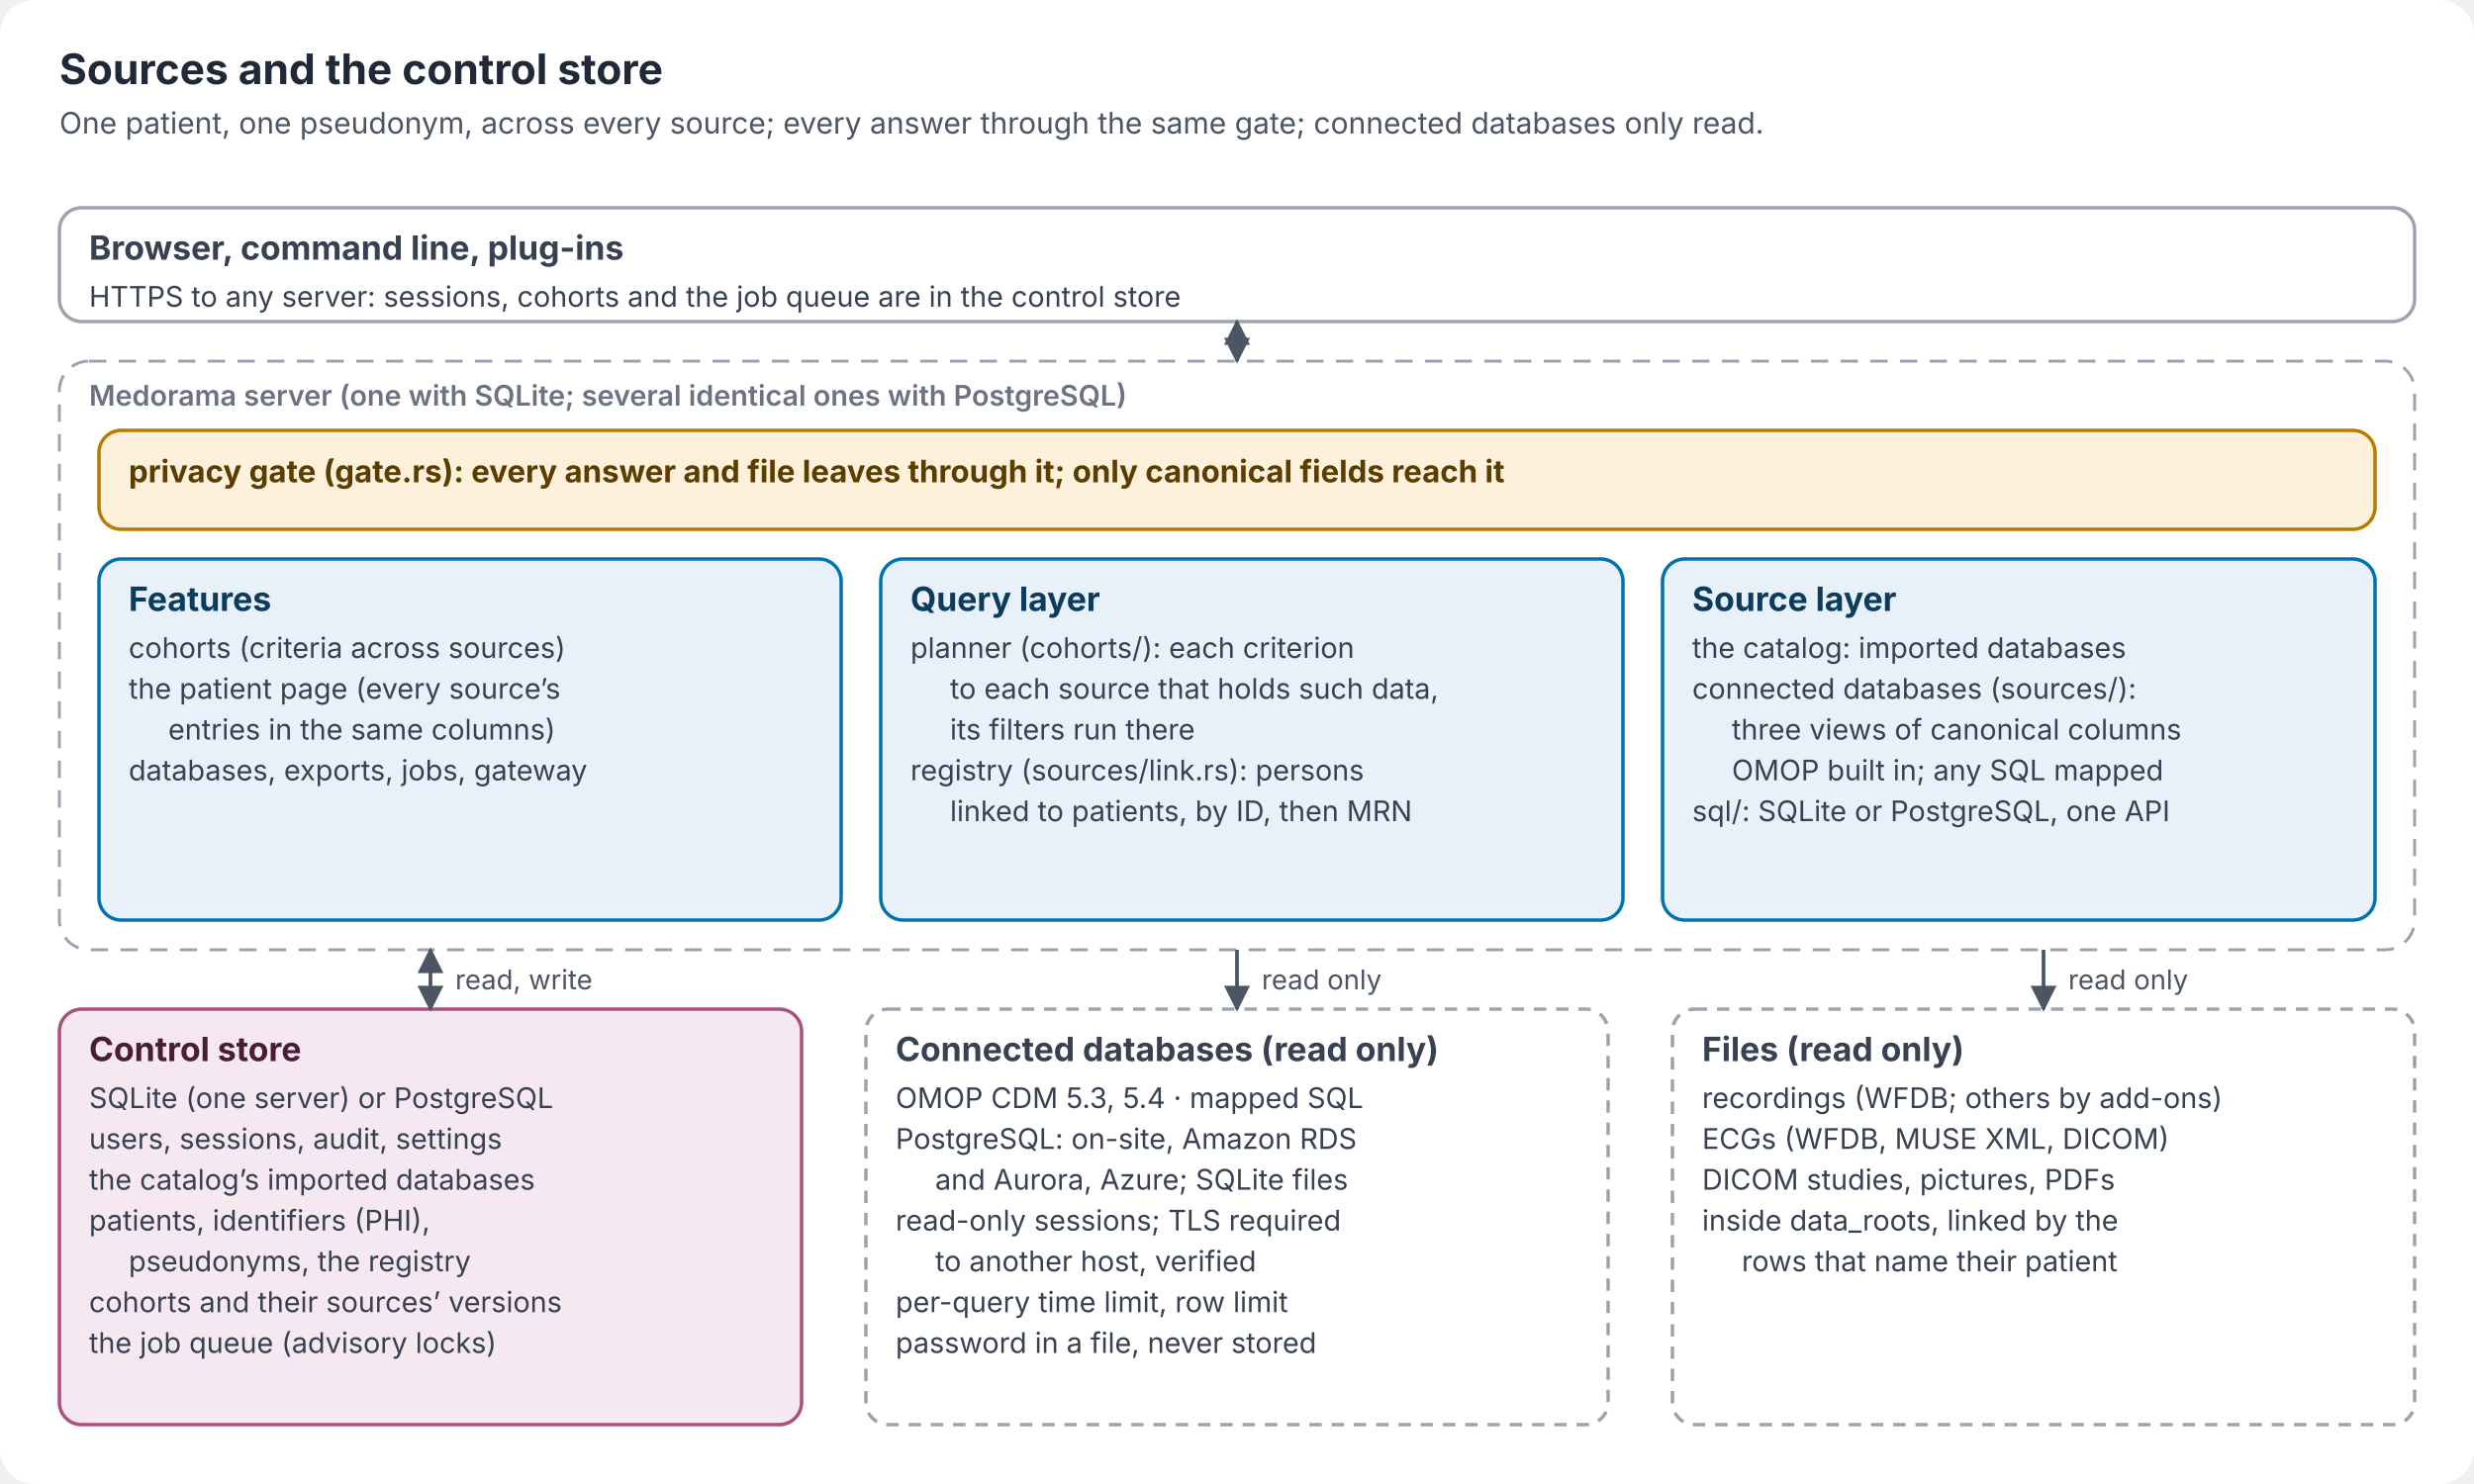
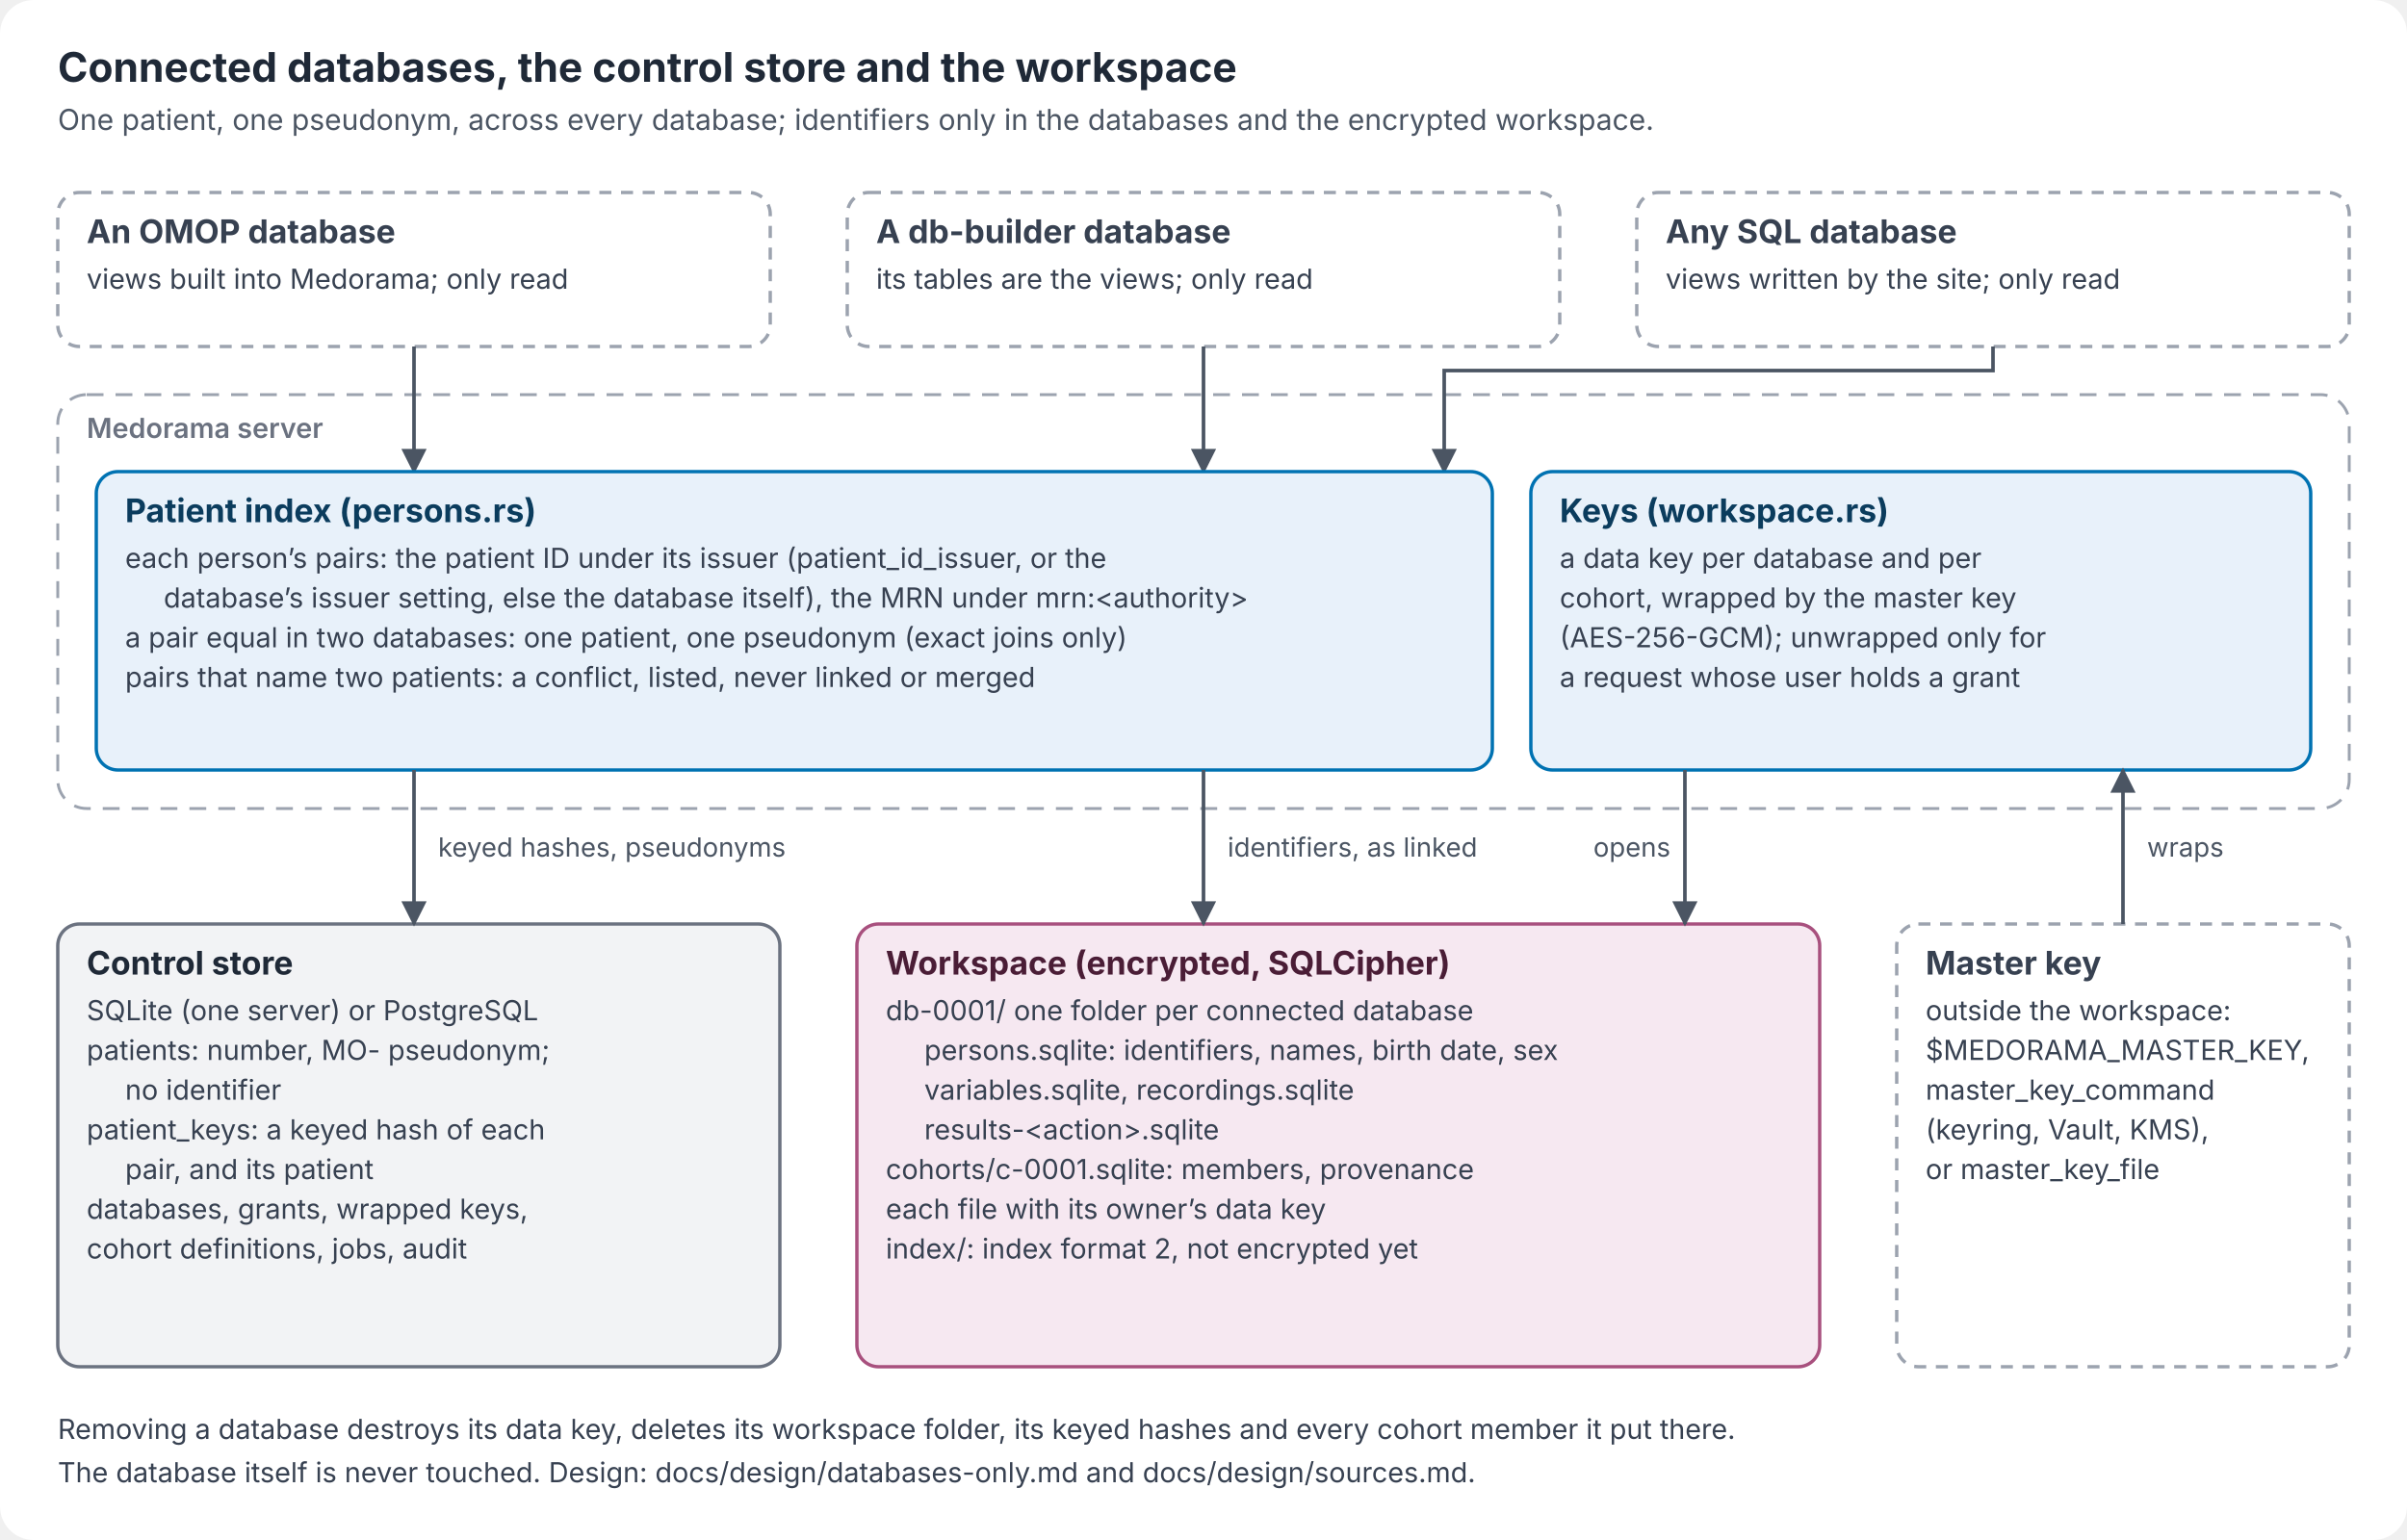
- <svg xmlns="http://www.w3.org/2000/svg" viewBox="0 0 1000 600" width="1000" height="600" role="img" aria-labelledby="t d">
+ <svg xmlns="http://www.w3.org/2000/svg" viewBox="0 0 1000 640" width="1000" height="640" role="img" aria-labelledby="t d">
  <defs>
    <marker id="a" viewBox="0 0 10 10" refX="9" refY="5" markerWidth="7" markerHeight="7" orient="auto-start-reverse">
      <path d="M0 0L10 5L0 10z" fill="#4B5563" />
    </marker>
    <marker id="ag" viewBox="0 0 10 10" refX="9" refY="5" markerWidth="7" markerHeight="7" orient="auto-start-reverse">
      <path d="M0 0L10 5L0 10z" fill="#B97A00" />
    </marker>
  </defs>
-   <rect x="0" y="0" width="1000" height="600" rx="14" fill="#FFFFFF" />
+   <rect x="0" y="0" width="1000" height="640" rx="14" fill="#FFFFFF" />
  <g font-family="Inter, -apple-system, 'Segoe UI', Roboto, Helvetica, Arial, sans-serif" font-size="13" fill="#1F2937">
-     <text x="24" y="34" font-size="17" font-weight="700" fill="#1F2937" text-anchor="start">Sources and the control store</text>
-     <text x="24" y="54" font-size="12" font-weight="400" fill="#4B5563" text-anchor="start">One patient, one pseudonym, across every source; every answer through the same gate; connected databases only read.</text>
-     <rect x="24" y="84" width="952" height="46" rx="9" fill="#FFFFFF" stroke="#9CA3AF" stroke-width="1.4" />
-     <text x="36" y="105" font-size="13.5" font-weight="650" fill="#374151" text-anchor="start">Browser, command line, plug-ins</text>
-     <text x="36" y="124.0" font-size="11.5" font-weight="400" fill="#374151" text-anchor="start">HTTPS to any server: sessions, cohorts and the job queue are in the control store</text>
-     <rect x="24" y="146" width="952" height="238" rx="12" fill="none" stroke="#9CA3AF" stroke-width="1.2" stroke-dasharray="7 5" />
-     <text x="36" y="164" font-size="11.5" font-weight="600" fill="#6B7280" text-anchor="start">Medorama server  (one with SQLite; several identical ones with PostgreSQL)</text>
-     <rect x="40" y="174" width="920" height="40" rx="9" fill="#FDF1DC" stroke="#B97A00" stroke-width="1.4" />
-     <text x="52" y="195" font-size="12.5" font-weight="650" fill="#5C3D00" text-anchor="start">privacy gate  (gate.rs): every answer and file leaves through it; only canonical fields reach it</text>
-     <rect x="40" y="226" width="300" height="146" rx="9" fill="#E8F1FA" stroke="#0072B2" stroke-width="1.4" />
-     <text x="52" y="247" font-size="13.5" font-weight="650" fill="#0B3C5D" text-anchor="start">Features</text>
-     <text x="52" y="266.0" font-size="11.5" font-weight="400" fill="#374151" text-anchor="start">cohorts (criteria across sources)</text>
-     <text x="52" y="282.5" font-size="11.5" font-weight="400" fill="#374151" text-anchor="start">the patient page (every source’s</text>
-     <text x="68" y="299.0" font-size="11.5" font-weight="400" fill="#374151" text-anchor="start">entries in the same columns)</text>
-     <text x="52" y="315.5" font-size="11.5" font-weight="400" fill="#374151" text-anchor="start">databases, exports, jobs, gateway</text>
-     <rect x="356" y="226" width="300" height="146" rx="9" fill="#E8F1FA" stroke="#0072B2" stroke-width="1.4" />
-     <text x="368" y="247" font-size="13.5" font-weight="650" fill="#0B3C5D" text-anchor="start">Query layer</text>
-     <text x="368" y="266.0" font-size="11.5" font-weight="400" fill="#374151" text-anchor="start">planner (cohorts/): each criterion</text>
-     <text x="384" y="282.5" font-size="11.5" font-weight="400" fill="#374151" text-anchor="start">to each source that holds such data,</text>
-     <text x="384" y="299.0" font-size="11.5" font-weight="400" fill="#374151" text-anchor="start">its filters run there</text>
-     <text x="368" y="315.5" font-size="11.5" font-weight="400" fill="#374151" text-anchor="start">registry (sources/link.rs): persons</text>
-     <text x="384" y="332.0" font-size="11.5" font-weight="400" fill="#374151" text-anchor="start">linked to patients, by ID, then MRN</text>
-     <rect x="672" y="226" width="288" height="146" rx="9" fill="#E8F1FA" stroke="#0072B2" stroke-width="1.4" />
-     <text x="684" y="247" font-size="13.5" font-weight="650" fill="#0B3C5D" text-anchor="start">Source layer</text>
-     <text x="684" y="266.0" font-size="11.5" font-weight="400" fill="#374151" text-anchor="start">the catalog: imported databases</text>
-     <text x="684" y="282.5" font-size="11.5" font-weight="400" fill="#374151" text-anchor="start">connected databases (sources/):</text>
-     <text x="700" y="299.0" font-size="11.5" font-weight="400" fill="#374151" text-anchor="start">three views of canonical columns</text>
-     <text x="700" y="315.5" font-size="11.5" font-weight="400" fill="#374151" text-anchor="start">OMOP built in; any SQL mapped</text>
-     <text x="684" y="332.0" font-size="11.5" font-weight="400" fill="#374151" text-anchor="start">sql/: SQLite or PostgreSQL, one API</text>
-     <rect x="24" y="408" width="300" height="168" rx="9" fill="#F6E8F1" stroke="#A8507E" stroke-width="1.4" />
-     <text x="36" y="429" font-size="13.5" font-weight="650" fill="#4A1D36" text-anchor="start">Control store</text>
-     <text x="36" y="448.0" font-size="11.5" font-weight="400" fill="#374151" text-anchor="start">SQLite (one server) or PostgreSQL</text>
-     <text x="36" y="464.5" font-size="11.5" font-weight="400" fill="#374151" text-anchor="start">users, sessions, audit, settings</text>
-     <text x="36" y="481.0" font-size="11.5" font-weight="400" fill="#374151" text-anchor="start">the catalog’s imported databases</text>
-     <text x="36" y="497.5" font-size="11.5" font-weight="400" fill="#374151" text-anchor="start">patients, identifiers (PHI),</text>
-     <text x="52" y="514.0" font-size="11.5" font-weight="400" fill="#374151" text-anchor="start">pseudonyms, the registry</text>
-     <text x="36" y="530.5" font-size="11.5" font-weight="400" fill="#374151" text-anchor="start">cohorts and their sources’ versions</text>
-     <text x="36" y="547.0" font-size="11.5" font-weight="400" fill="#374151" text-anchor="start">the job queue (advisory locks)</text>
-     <rect x="350" y="408" width="300" height="168" rx="9" fill="#FFFFFF" stroke="#9CA3AF" stroke-width="1.4" stroke-dasharray="5 4" />
-     <text x="362" y="429" font-size="13.5" font-weight="650" fill="#374151" text-anchor="start">Connected databases (read only)</text>
-     <text x="362" y="448.0" font-size="11.5" font-weight="400" fill="#374151" text-anchor="start">OMOP CDM 5.3, 5.4 · mapped SQL</text>
-     <text x="362" y="464.5" font-size="11.5" font-weight="400" fill="#374151" text-anchor="start">PostgreSQL: on-site, Amazon RDS</text>
-     <text x="378" y="481.0" font-size="11.5" font-weight="400" fill="#374151" text-anchor="start">and Aurora, Azure; SQLite files</text>
-     <text x="362" y="497.5" font-size="11.5" font-weight="400" fill="#374151" text-anchor="start">read-only sessions; TLS required</text>
-     <text x="378" y="514.0" font-size="11.5" font-weight="400" fill="#374151" text-anchor="start">to another host, verified</text>
-     <text x="362" y="530.5" font-size="11.5" font-weight="400" fill="#374151" text-anchor="start">per-query time limit, row limit</text>
-     <text x="362" y="547.0" font-size="11.5" font-weight="400" fill="#374151" text-anchor="start">password in a file, never stored</text>
-     <rect x="676" y="408" width="300" height="168" rx="9" fill="#FFFFFF" stroke="#9CA3AF" stroke-width="1.4" stroke-dasharray="5 4" />
-     <text x="688" y="429" font-size="13.5" font-weight="650" fill="#374151" text-anchor="start">Files (read only)</text>
-     <text x="688" y="448.0" font-size="11.5" font-weight="400" fill="#374151" text-anchor="start">recordings (WFDB; others by add-ons)</text>
-     <text x="688" y="464.5" font-size="11.5" font-weight="400" fill="#374151" text-anchor="start">ECGs (WFDB, MUSE XML, DICOM)</text>
-     <text x="688" y="481.0" font-size="11.5" font-weight="400" fill="#374151" text-anchor="start">DICOM studies, pictures, PDFs</text>
-     <text x="688" y="497.5" font-size="11.5" font-weight="400" fill="#374151" text-anchor="start">inside data_roots, linked by the</text>
-     <text x="704" y="514.0" font-size="11.5" font-weight="400" fill="#374151" text-anchor="start">rows that name their patient</text>
-     <path d="M174 384 L174 408" fill="none" stroke="#4B5563" stroke-width="1.5" marker-end="url(#a)" marker-start="url(#a)" />
-     <text x="184" y="400" font-size="11" font-weight="400" fill="#4B5563" text-anchor="start">read, write</text>
-     <path d="M500 384 L500 408" fill="none" stroke="#4B5563" stroke-width="1.5" marker-end="url(#a)" />
-     <text x="510" y="400" font-size="11" font-weight="400" fill="#4B5563" text-anchor="start">read only</text>
-     <path d="M826 384 L826 408" fill="none" stroke="#4B5563" stroke-width="1.5" marker-end="url(#a)" />
-     <text x="836" y="400" font-size="11" font-weight="400" fill="#4B5563" text-anchor="start">read only</text>
-     <path d="M500 130 L500 146" fill="none" stroke="#4B5563" stroke-width="1.5" marker-end="url(#a)" marker-start="url(#a)" />
+     <text x="24" y="34" font-size="17" font-weight="700" fill="#1F2937" text-anchor="start">Connected databases, the control store and the workspace</text>
+     <text x="24" y="54" font-size="12" font-weight="400" fill="#4B5563" text-anchor="start">One patient, one pseudonym, across every database; identifiers only in the databases and the encrypted workspace.</text>
+     <rect x="24" y="80" width="296" height="64" rx="9" fill="#FFFFFF" stroke="#9CA3AF" stroke-width="1.4" stroke-dasharray="5 4" />
+     <text x="36" y="101" font-size="13.5" font-weight="650" fill="#374151" text-anchor="start">An OMOP database</text>
+     <text x="36" y="120.0" font-size="11.5" font-weight="400" fill="#374151" text-anchor="start">views built into Medorama; only read</text>
+     <rect x="352" y="80" width="296" height="64" rx="9" fill="#FFFFFF" stroke="#9CA3AF" stroke-width="1.4" stroke-dasharray="5 4" />
+     <text x="364" y="101" font-size="13.5" font-weight="650" fill="#374151" text-anchor="start">A db-builder database</text>
+     <text x="364" y="120.0" font-size="11.5" font-weight="400" fill="#374151" text-anchor="start">its tables are the views; only read</text>
+     <rect x="680" y="80" width="296" height="64" rx="9" fill="#FFFFFF" stroke="#9CA3AF" stroke-width="1.4" stroke-dasharray="5 4" />
+     <text x="692" y="101" font-size="13.5" font-weight="650" fill="#374151" text-anchor="start">Any SQL database</text>
+     <text x="692" y="120.0" font-size="11.5" font-weight="400" fill="#374151" text-anchor="start">views written by the site; only read</text>
+     <rect x="24" y="164" width="952" height="172" rx="12" fill="none" stroke="#9CA3AF" stroke-width="1.2" stroke-dasharray="7 5" />
+     <text x="36" y="182" font-size="11.5" font-weight="600" fill="#6B7280" text-anchor="start">Medorama server</text>
+     <path d="M172 144 L172 196" fill="none" stroke="#4B5563" stroke-width="1.5" marker-end="url(#a)" />
+     <path d="M500 144 L500 196" fill="none" stroke="#4B5563" stroke-width="1.5" marker-end="url(#a)" />
+     <path d="M828 144 L828 154 L600 154 L600 196" fill="none" stroke="#4B5563" stroke-width="1.5" marker-end="url(#a)" />
+     <rect x="40" y="196" width="580" height="124" rx="9" fill="#E8F1FA" stroke="#0072B2" stroke-width="1.4" />
+     <text x="52" y="217" font-size="13.5" font-weight="650" fill="#0B3C5D" text-anchor="start">Patient index  (persons.rs)</text>
+     <text x="52" y="236.0" font-size="11.5" font-weight="400" fill="#374151" text-anchor="start">each person’s pairs: the patient ID under its issuer (patient_id_issuer, or the</text>
+     <text x="68" y="252.5" font-size="11.5" font-weight="400" fill="#374151" text-anchor="start">database’s issuer setting, else the database itself), the MRN under mrn:&lt;authority&gt;</text>
+     <text x="52" y="269.0" font-size="11.5" font-weight="400" fill="#374151" text-anchor="start">a pair equal in two databases: one patient, one pseudonym (exact joins only)</text>
+     <text x="52" y="285.5" font-size="11.5" font-weight="400" fill="#374151" text-anchor="start">pairs that name two patients: a conflict, listed, never linked or merged</text>
+     <rect x="636" y="196" width="324" height="124" rx="9" fill="#E8F1FA" stroke="#0072B2" stroke-width="1.4" />
+     <text x="648" y="217" font-size="13.5" font-weight="650" fill="#0B3C5D" text-anchor="start">Keys  (workspace.rs)</text>
+     <text x="648" y="236.0" font-size="11.5" font-weight="400" fill="#374151" text-anchor="start">a data key per database and per</text>
+     <text x="648" y="252.5" font-size="11.5" font-weight="400" fill="#374151" text-anchor="start">cohort, wrapped by the master key</text>
+     <text x="648" y="269.0" font-size="11.5" font-weight="400" fill="#374151" text-anchor="start">(AES-256-GCM); unwrapped only for</text>
+     <text x="648" y="285.5" font-size="11.5" font-weight="400" fill="#374151" text-anchor="start">a request whose user holds a grant</text>
+     <rect x="24" y="384" width="300" height="184" rx="9" fill="#F2F3F5" stroke="#6B7280" stroke-width="1.4" />
+     <text x="36" y="405" font-size="13.5" font-weight="650" fill="#1F2937" text-anchor="start">Control store</text>
+     <text x="36" y="424.0" font-size="11.5" font-weight="400" fill="#374151" text-anchor="start">SQLite (one server) or PostgreSQL</text>
+     <text x="36" y="440.5" font-size="11.5" font-weight="400" fill="#374151" text-anchor="start">patients: number, MO- pseudonym;</text>
+     <text x="52" y="457.0" font-size="11.5" font-weight="400" fill="#374151" text-anchor="start">no identifier</text>
+     <text x="36" y="473.5" font-size="11.5" font-weight="400" fill="#374151" text-anchor="start">patient_keys: a keyed hash of each</text>
+     <text x="52" y="490.0" font-size="11.5" font-weight="400" fill="#374151" text-anchor="start">pair, and its patient</text>
+     <text x="36" y="506.5" font-size="11.5" font-weight="400" fill="#374151" text-anchor="start">databases, grants, wrapped keys,</text>
+     <text x="36" y="523.0" font-size="11.5" font-weight="400" fill="#374151" text-anchor="start">cohort definitions, jobs, audit</text>
+     <rect x="356" y="384" width="400" height="184" rx="9" fill="#F6E8F1" stroke="#A8507E" stroke-width="1.4" />
+     <text x="368" y="405" font-size="13.5" font-weight="650" fill="#4A1D36" text-anchor="start">Workspace  (encrypted, SQLCipher)</text>
+     <text x="368" y="424.0" font-size="11.5" font-weight="400" fill="#374151" text-anchor="start">db-0001/   one folder per connected database</text>
+     <text x="384" y="440.5" font-size="11.5" font-weight="400" fill="#374151" text-anchor="start">persons.sqlite: identifiers, names, birth date, sex</text>
+     <text x="384" y="457.0" font-size="11.5" font-weight="400" fill="#374151" text-anchor="start">variables.sqlite, recordings.sqlite</text>
+     <text x="384" y="473.5" font-size="11.5" font-weight="400" fill="#374151" text-anchor="start">results-&lt;action&gt;.sqlite</text>
+     <text x="368" y="490.0" font-size="11.5" font-weight="400" fill="#374151" text-anchor="start">cohorts/c-0001.sqlite: members, provenance</text>
+     <text x="368" y="506.5" font-size="11.5" font-weight="400" fill="#374151" text-anchor="start">each file with its owner’s data key</text>
+     <text x="368" y="523.0" font-size="11.5" font-weight="400" fill="#374151" text-anchor="start">index/: index format 2, not encrypted yet</text>
+     <rect x="788" y="384" width="188" height="184" rx="9" fill="#FFFFFF" stroke="#9CA3AF" stroke-width="1.4" stroke-dasharray="5 4" />
+     <text x="800" y="405" font-size="13.5" font-weight="650" fill="#374151" text-anchor="start">Master key</text>
+     <text x="800" y="424.0" font-size="11.5" font-weight="400" fill="#374151" text-anchor="start">outside the workspace:</text>
+     <text x="800" y="440.5" font-size="11.5" font-weight="400" fill="#374151" text-anchor="start">$MEDORAMA_MASTER_KEY,</text>
+     <text x="800" y="457.0" font-size="11.5" font-weight="400" fill="#374151" text-anchor="start">master_key_command</text>
+     <text x="800" y="473.5" font-size="11.5" font-weight="400" fill="#374151" text-anchor="start">(keyring, Vault, KMS),</text>
+     <text x="800" y="490.0" font-size="11.5" font-weight="400" fill="#374151" text-anchor="start">or master_key_file</text>
+     <path d="M172 320 L172 384" fill="none" stroke="#4B5563" stroke-width="1.5" marker-end="url(#a)" />
+     <text x="182" y="356" font-size="11" font-weight="400" fill="#4B5563" text-anchor="start">keyed hashes, pseudonyms</text>
+     <path d="M500 320 L500 384" fill="none" stroke="#4B5563" stroke-width="1.5" marker-end="url(#a)" />
+     <text x="510" y="356" font-size="11" font-weight="400" fill="#4B5563" text-anchor="start">identifiers, as linked</text>
+     <path d="M700 320 L700 384" fill="none" stroke="#4B5563" stroke-width="1.5" marker-end="url(#a)" />
+     <text x="694" y="356" font-size="11" font-weight="400" fill="#4B5563" text-anchor="end">opens</text>
+     <path d="M882 384 L882 320" fill="none" stroke="#4B5563" stroke-width="1.5" marker-end="url(#a)" />
+     <text x="892" y="356" font-size="11" font-weight="400" fill="#4B5563" text-anchor="start">wraps</text>
+     <text x="24" y="598" font-size="11.5" font-weight="400" fill="#374151" text-anchor="start">Removing a database destroys its data key, deletes its workspace folder, its keyed hashes and every cohort member it put there.</text>
+     <text x="24" y="616" font-size="11.5" font-weight="400" fill="#374151" text-anchor="start">The database itself is never touched. Design: docs/design/databases-only.md and docs/design/sources.md.</text>
  </g>
</svg>
